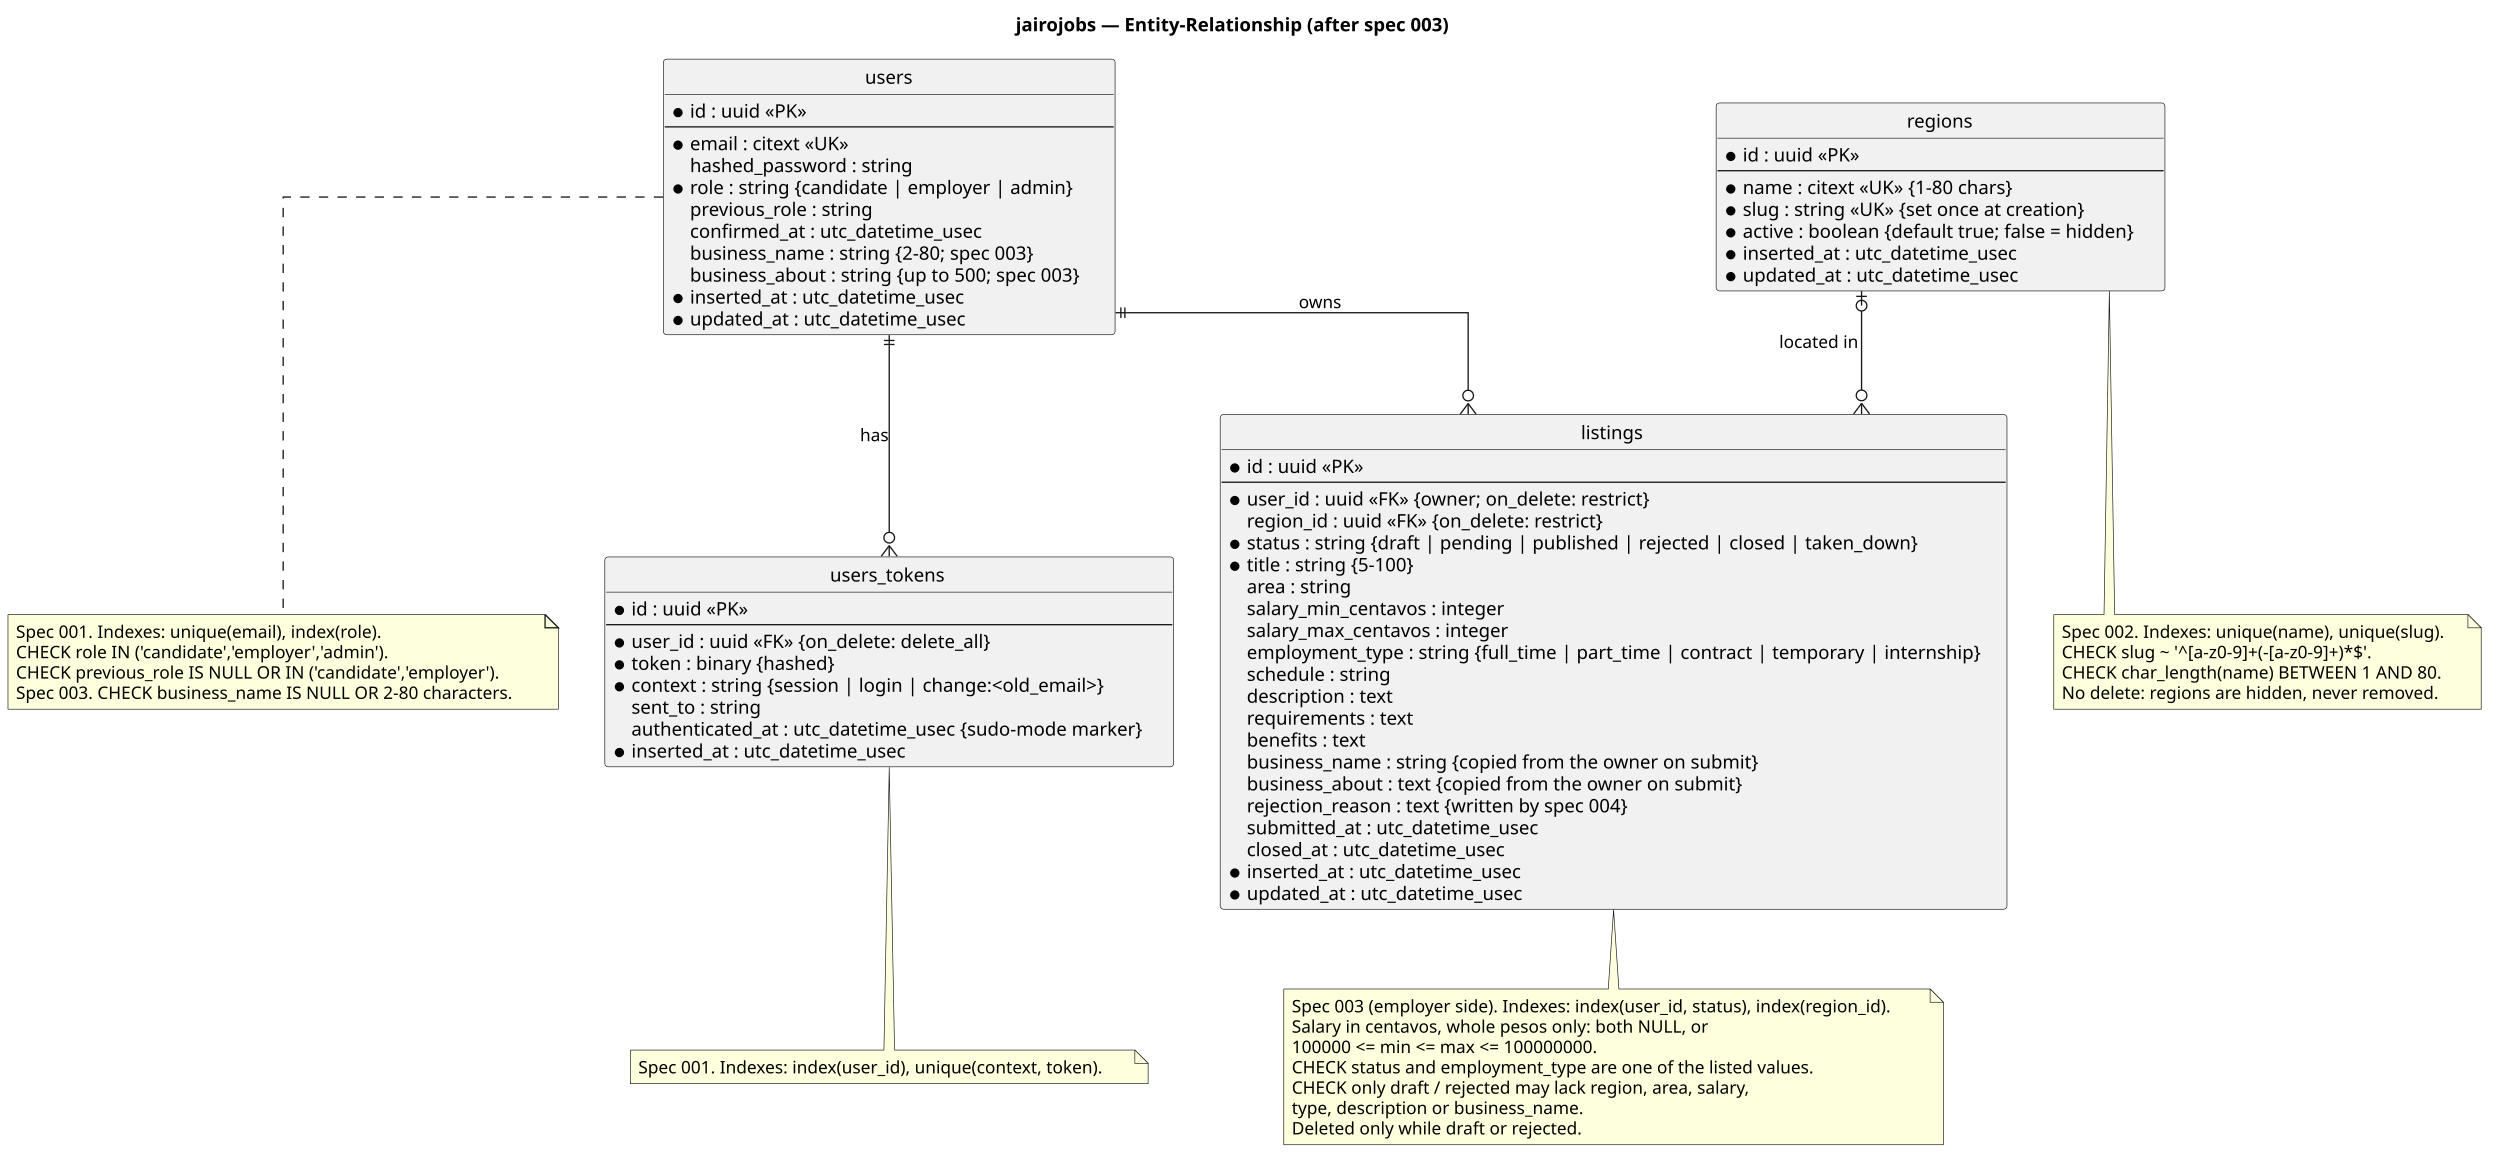
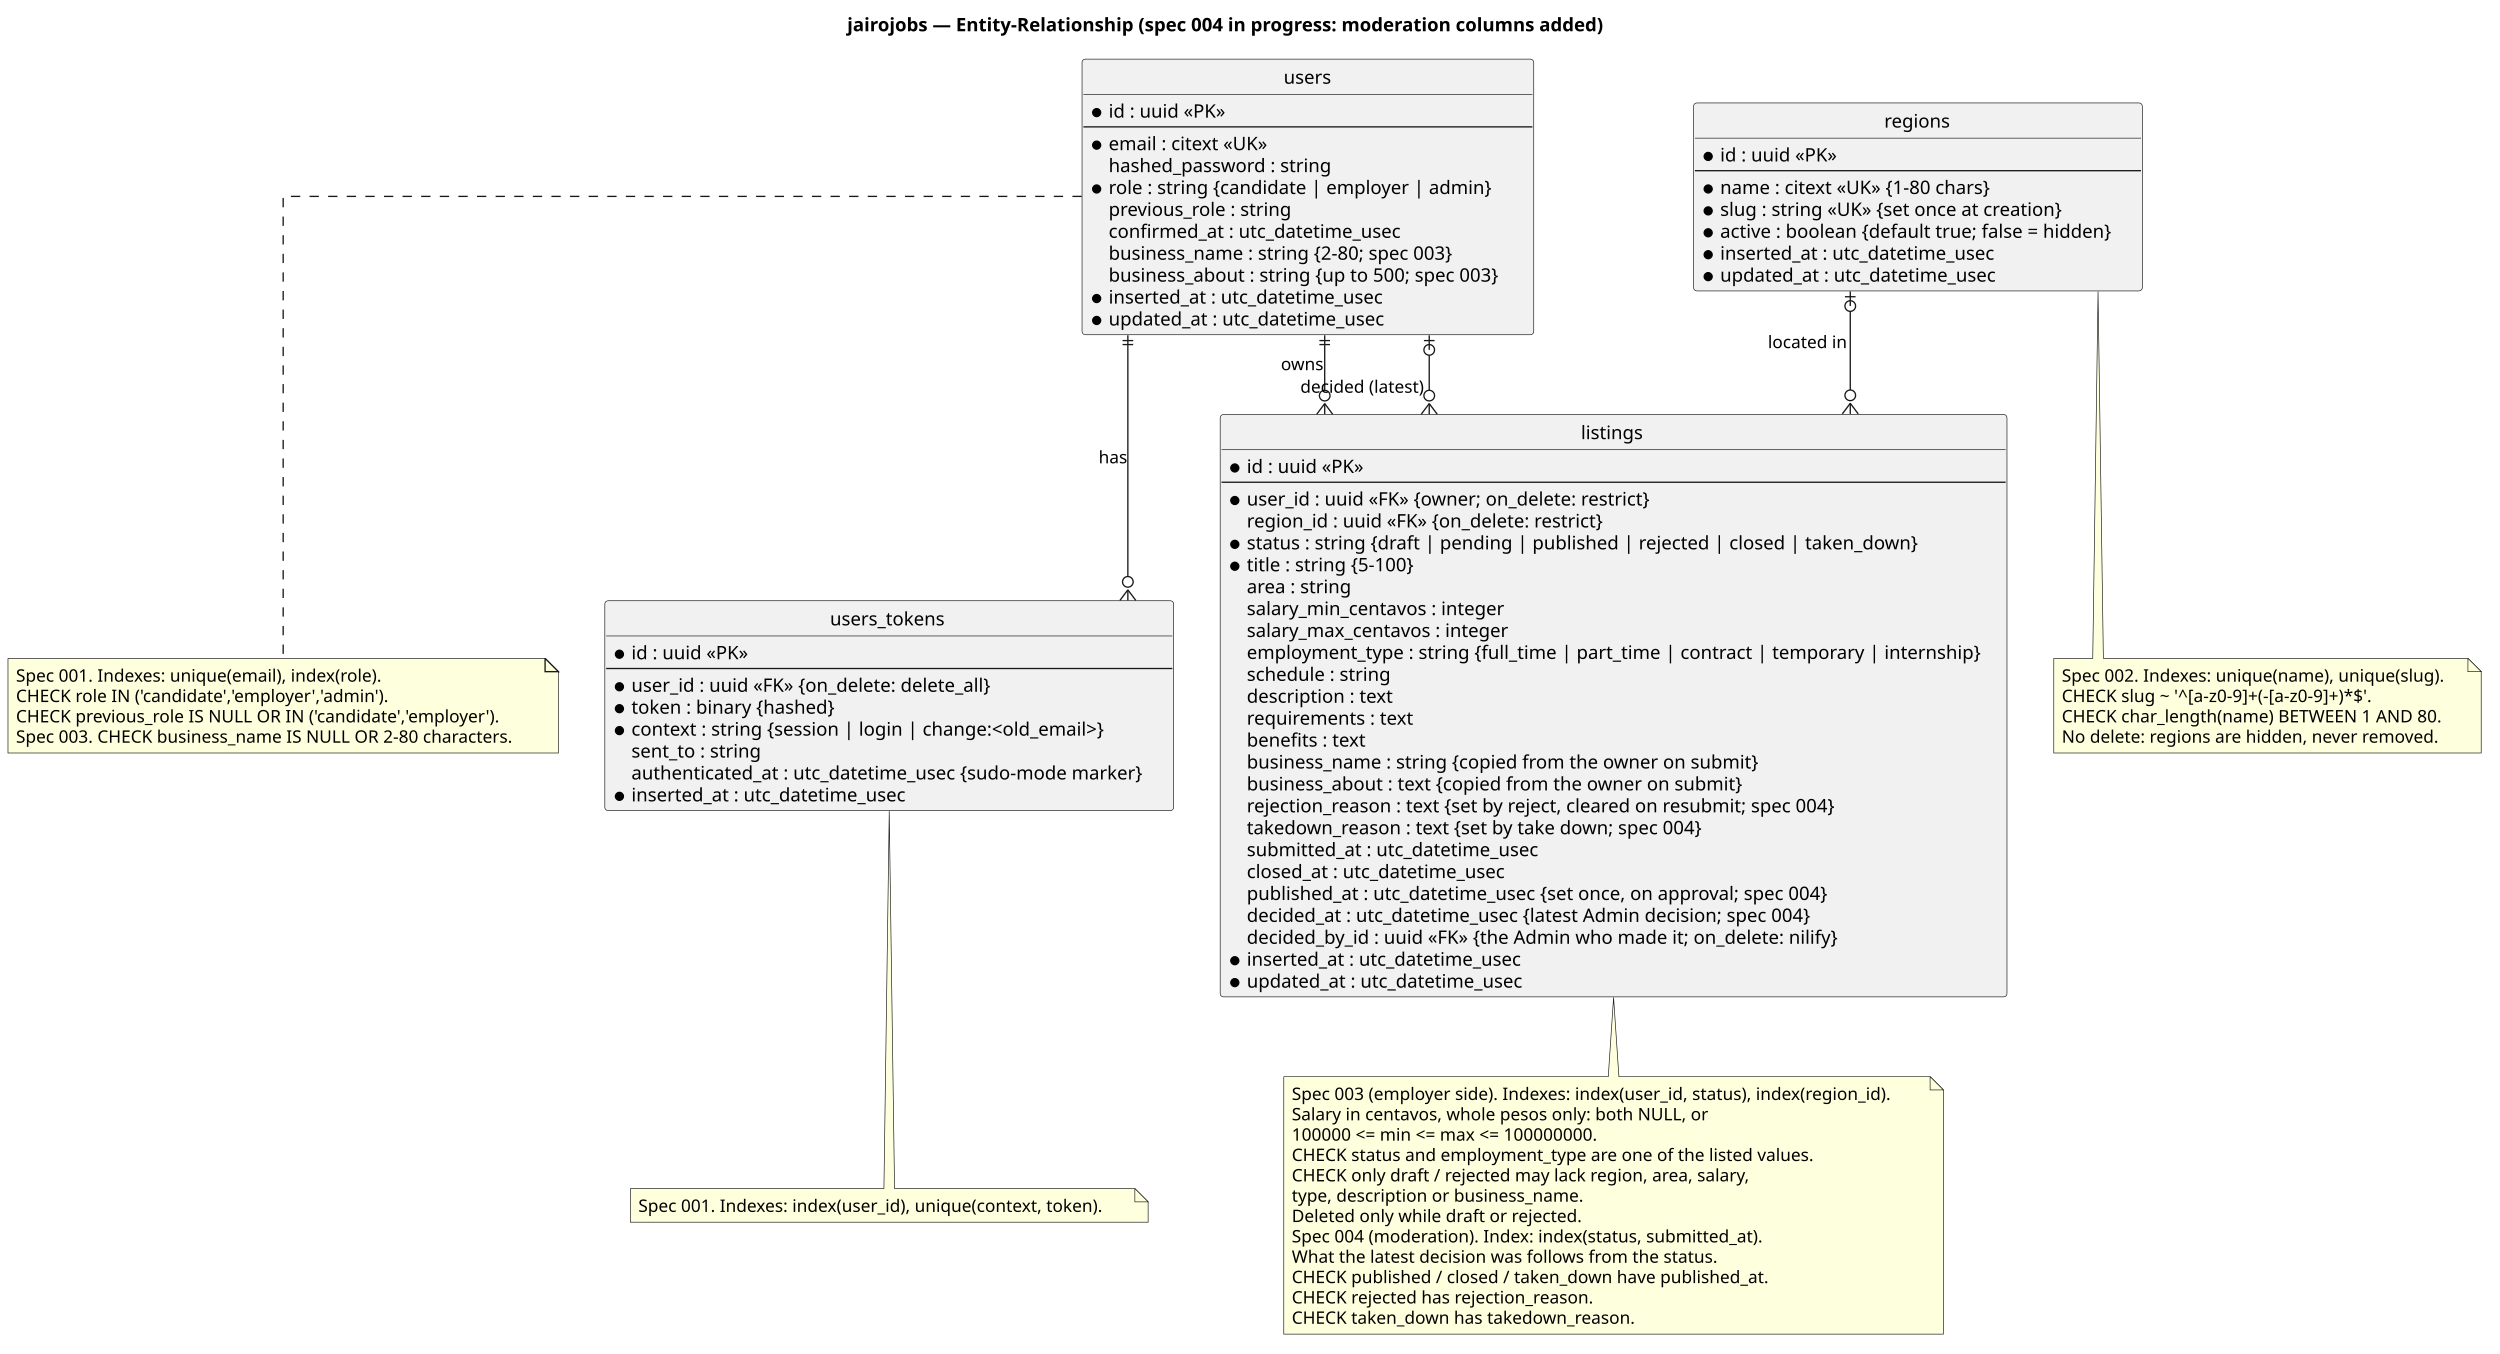
- <svg xmlns="http://www.w3.org/2000/svg" version="1.1" data-diagram-type="CLASS" style="width:1881px;height:876px;background:#FFFFFF;" width="1881px" height="876px" viewBox="0 0 1881 876" zoomAndPan="magnify" preserveAspectRatio="none" contentStyleType="text/css">
+ <svg xmlns="http://www.w3.org/2000/svg" version="1.1" data-diagram-type="CLASS" style="width:1881px;height:1018px;background:#FFFFFF;" width="1881px" height="1018px" viewBox="0 0 1881 1018" zoomAndPan="magnify" preserveAspectRatio="none" contentStyleType="text/css">
  <defs />
  <g font-family="sans-serif" lengthAdjust="spacing">
    <g class="title" data-source-line="8">
-       <text x="764.241" y="23.535" fill="#000" font-size="14" textLength="346.377" font-weight="700">jairojobs — Entity-Relationship (after spec 003)</text>
+       <text x="637.418" y="23.535" fill="#000" font-size="14" textLength="600.024" font-weight="700">jairojobs — Entity-Relationship (spec 004 in progress: moderation columns added)</text>
    </g>
    <g class="entity" data-qualified-name="users" id="ent0001" data-source-line="13">
-       <rect x="499.13" y="44.488" width="339.852" height="207.371" fill="#F1F1F1" style="stroke:#181818;stroke-width:0.5;" rx="2.5" ry="2.5" />
-       <text x="650.811" y="63.023" fill="#000" font-size="14" textLength="36.49">users</text>
-       <line x1="500.13" y1="70.977" x2="837.982" y2="70.977" style="stroke:#181818;stroke-width:0.5;" />
-       <g data-visibility-modifier="IE_MANDATORY">
-         <ellipse cx="510.13" cy="84.721" rx="3" ry="3" fill="#000" style="stroke:#000;stroke-width:1;" />
-       </g>
-       <text x="519.13" y="88.512" fill="#000" font-size="14" textLength="92.36">id : uuid «PK»</text>
-       <line x1="500.13" y1="95.465" x2="837.982" y2="95.465" style="stroke:#181818;stroke-width:1;" />
-       <g data-visibility-modifier="IE_MANDATORY">
-         <ellipse cx="510.13" cy="109.209" rx="3" ry="3" fill="#000" style="stroke:#000;stroke-width:1;" />
-       </g>
-       <text x="519.13" y="113" fill="#000" font-size="14" textLength="126">email : citext «UK»</text>
-       <text x="519.13" y="129.488" fill="#000" font-size="14" textLength="173.455">hashed_password : string</text>
-       <g data-visibility-modifier="IE_MANDATORY">
-         <ellipse cx="510.13" cy="142.186" rx="3" ry="3" fill="#000" style="stroke:#000;stroke-width:1;" />
-       </g>
-       <text x="519.13" y="145.977" fill="#000" font-size="14" textLength="296.721">role : string  {candidate | employer | admin}</text>
-       <text x="519.13" y="162.465" fill="#000" font-size="14" textLength="144.088">previous_role : string</text>
-       <text x="519.13" y="178.953" fill="#000" font-size="14" textLength="227.944">confirmed_at : utc_datetime_usec</text>
-       <text x="519.13" y="195.441" fill="#000" font-size="14" textLength="279.979">business_name : string  {2-80; spec 003}</text>
-       <text x="519.13" y="211.93" fill="#000" font-size="14" textLength="313.852">business_about : string  {up to 500; spec 003}</text>
-       <g data-visibility-modifier="IE_MANDATORY">
-         <ellipse cx="510.13" cy="224.627" rx="3" ry="3" fill="#000" style="stroke:#000;stroke-width:1;" />
-       </g>
-       <text x="519.13" y="228.418" fill="#000" font-size="14" textLength="214.129">inserted_at : utc_datetime_usec</text>
-       <g data-visibility-modifier="IE_MANDATORY">
-         <ellipse cx="510.13" cy="241.115" rx="3" ry="3" fill="#000" style="stroke:#000;stroke-width:1;" />
-       </g>
-       <text x="519.13" y="244.906" fill="#000" font-size="14" textLength="214.771">updated_at : utc_datetime_usec</text>
+       <rect x="814.13" y="44.488" width="339.852" height="207.371" fill="#F1F1F1" style="stroke:#181818;stroke-width:0.5;" rx="2.5" ry="2.5" />
+       <text x="965.811" y="63.023" fill="#000" font-size="14" textLength="36.49">users</text>
+       <line x1="815.13" y1="70.977" x2="1152.982" y2="70.977" style="stroke:#181818;stroke-width:0.5;" />
+       <g data-visibility-modifier="IE_MANDATORY">
+         <ellipse cx="825.13" cy="84.721" rx="3" ry="3" fill="#000" style="stroke:#000;stroke-width:1;" />
+       </g>
+       <text x="834.13" y="88.512" fill="#000" font-size="14" textLength="92.36">id : uuid «PK»</text>
+       <line x1="815.13" y1="95.465" x2="1152.982" y2="95.465" style="stroke:#181818;stroke-width:1;" />
+       <g data-visibility-modifier="IE_MANDATORY">
+         <ellipse cx="825.13" cy="109.209" rx="3" ry="3" fill="#000" style="stroke:#000;stroke-width:1;" />
+       </g>
+       <text x="834.13" y="113" fill="#000" font-size="14" textLength="126">email : citext «UK»</text>
+       <text x="834.13" y="129.488" fill="#000" font-size="14" textLength="173.455">hashed_password : string</text>
+       <g data-visibility-modifier="IE_MANDATORY">
+         <ellipse cx="825.13" cy="142.186" rx="3" ry="3" fill="#000" style="stroke:#000;stroke-width:1;" />
+       </g>
+       <text x="834.13" y="145.977" fill="#000" font-size="14" textLength="296.721">role : string  {candidate | employer | admin}</text>
+       <text x="834.13" y="162.465" fill="#000" font-size="14" textLength="144.088">previous_role : string</text>
+       <text x="834.13" y="178.953" fill="#000" font-size="14" textLength="227.944">confirmed_at : utc_datetime_usec</text>
+       <text x="834.13" y="195.441" fill="#000" font-size="14" textLength="279.979">business_name : string  {2-80; spec 003}</text>
+       <text x="834.13" y="211.93" fill="#000" font-size="14" textLength="313.852">business_about : string  {up to 500; spec 003}</text>
+       <g data-visibility-modifier="IE_MANDATORY">
+         <ellipse cx="825.13" cy="224.627" rx="3" ry="3" fill="#000" style="stroke:#000;stroke-width:1;" />
+       </g>
+       <text x="834.13" y="228.418" fill="#000" font-size="14" textLength="214.129">inserted_at : utc_datetime_usec</text>
+       <g data-visibility-modifier="IE_MANDATORY">
+         <ellipse cx="825.13" cy="241.115" rx="3" ry="3" fill="#000" style="stroke:#000;stroke-width:1;" />
+       </g>
+       <text x="834.13" y="244.906" fill="#000" font-size="14" textLength="214.771">updated_at : utc_datetime_usec</text>
    </g>
    <g class="entity" data-qualified-name="listings" id="ent0002" data-source-line="27">
-       <rect x="918.07" y="311.858" width="591.975" height="372.254" fill="#F1F1F1" style="stroke:#181818;stroke-width:0.5;" rx="2.5" ry="2.5" />
+       <rect x="918.07" y="311.858" width="591.975" height="438.207" fill="#F1F1F1" style="stroke:#181818;stroke-width:0.5;" rx="2.5" ry="2.5" />
      <text x="1189.523" y="330.393" fill="#000" font-size="14" textLength="49.068">listings</text>
      <line x1="919.07" y1="338.347" x2="1509.045" y2="338.347" style="stroke:#181818;stroke-width:0.5;" />
      <g data-visibility-modifier="IE_MANDATORY">
        <ellipse cx="929.07" cy="352.091" rx="3" ry="3" fill="#000" style="stroke:#000;stroke-width:1;" />
      </g>
      <text x="938.07" y="355.882" fill="#000" font-size="14" textLength="92.36">id : uuid «PK»</text>
      <line x1="919.07" y1="362.835" x2="1509.045" y2="362.835" style="stroke:#181818;stroke-width:1;" />
      <g data-visibility-modifier="IE_MANDATORY">
        <ellipse cx="929.07" cy="376.579" rx="3" ry="3" fill="#000" style="stroke:#000;stroke-width:1;" />
      </g>
      <text x="938.07" y="380.37" fill="#000" font-size="14" textLength="319.635">user_id : uuid «FK»  {owner; on_delete: restrict}</text>
      <text x="938.07" y="396.858" fill="#000" font-size="14" textLength="283.411">region_id : uuid «FK»  {on_delete: restrict}</text>
      <g data-visibility-modifier="IE_MANDATORY">
        <ellipse cx="929.07" cy="409.556" rx="3" ry="3" fill="#000" style="stroke:#000;stroke-width:1;" />
      </g>
      <text x="938.07" y="413.347" fill="#000" font-size="14" textLength="517.2">status : string  {draft | pending | published | rejected | closed | taken_down}</text>
      <g data-visibility-modifier="IE_MANDATORY">
        <ellipse cx="929.07" cy="426.044" rx="3" ry="3" fill="#000" style="stroke:#000;stroke-width:1;" />
      </g>
      <text x="938.07" y="429.835" fill="#000" font-size="14" textLength="140.697">title : string  {5-100}</text>
      <text x="938.07" y="446.323" fill="#000" font-size="14" textLength="81.847">area : string</text>
      <text x="938.07" y="462.811" fill="#000" font-size="14" textLength="200.423">salary_min_centavos : integer</text>
      <text x="938.07" y="479.3" fill="#000" font-size="14" textLength="204.005">salary_max_centavos : integer</text>
      <text x="938.07" y="495.788" fill="#000" font-size="14" textLength="565.975">employment_type : string  {full_time | part_time | contract | temporary | internship}</text>
      <text x="938.07" y="512.276" fill="#000" font-size="14" textLength="112.998">schedule : string</text>
      <text x="938.07" y="528.765" fill="#000" font-size="14" textLength="116.225">description : text</text>
      <text x="938.07" y="545.253" fill="#000" font-size="14" textLength="130.683">requirements : text</text>
      <text x="938.07" y="561.741" fill="#000" font-size="14" textLength="94.814">benefits : text</text>
      <text x="938.07" y="578.229" fill="#000" font-size="14" textLength="402.097">business_name : string  {copied from the owner on submit}</text>
      <text x="938.07" y="594.718" fill="#000" font-size="14" textLength="391.166">business_about : text  {copied from the owner on submit}</text>
-       <text x="938.07" y="611.206" fill="#000" font-size="14" textLength="304.541">rejection_reason : text  {written by spec 004}</text>
-       <text x="938.07" y="627.694" fill="#000" font-size="14" textLength="227.719">submitted_at : utc_datetime_usec</text>
-       <text x="938.07" y="644.183" fill="#000" font-size="14" textLength="202.446">closed_at : utc_datetime_usec</text>
-       <g data-visibility-modifier="IE_MANDATORY">
-         <ellipse cx="929.07" cy="656.88" rx="3" ry="3" fill="#000" style="stroke:#000;stroke-width:1;" />
-       </g>
-       <text x="938.07" y="660.671" fill="#000" font-size="14" textLength="214.129">inserted_at : utc_datetime_usec</text>
-       <g data-visibility-modifier="IE_MANDATORY">
-         <ellipse cx="929.07" cy="673.368" rx="3" ry="3" fill="#000" style="stroke:#000;stroke-width:1;" />
-       </g>
-       <text x="938.07" y="677.159" fill="#000" font-size="14" textLength="214.771">updated_at : utc_datetime_usec</text>
-     </g>
-     <g class="entity" data-qualified-name="users_tokens" id="ent0003" data-source-line="51">
-       <rect x="455.06" y="419.038" width="428.001" height="157.906" fill="#F1F1F1" style="stroke:#181818;stroke-width:0.5;" rx="2.5" ry="2.5" />
-       <text x="624.494" y="437.573" fill="#000" font-size="14" textLength="89.134">users_tokens</text>
-       <line x1="456.06" y1="445.527" x2="882.061" y2="445.527" style="stroke:#181818;stroke-width:0.5;" />
-       <g data-visibility-modifier="IE_MANDATORY">
-         <ellipse cx="466.06" cy="459.271" rx="3" ry="3" fill="#000" style="stroke:#000;stroke-width:1;" />
-       </g>
-       <text x="475.06" y="463.062" fill="#000" font-size="14" textLength="92.36">id : uuid «PK»</text>
-       <line x1="456.06" y1="470.015" x2="882.061" y2="470.015" style="stroke:#181818;stroke-width:1;" />
-       <g data-visibility-modifier="IE_MANDATORY">
-         <ellipse cx="466.06" cy="483.759" rx="3" ry="3" fill="#000" style="stroke:#000;stroke-width:1;" />
-       </g>
-       <text x="475.06" y="487.55" fill="#000" font-size="14" textLength="280.978">user_id : uuid «FK» {on_delete: delete_all}</text>
-       <g data-visibility-modifier="IE_MANDATORY">
-         <ellipse cx="466.06" cy="500.247" rx="3" ry="3" fill="#000" style="stroke:#000;stroke-width:1;" />
-       </g>
-       <text x="475.06" y="504.038" fill="#000" font-size="14" textLength="160.938">token : binary  {hashed}</text>
-       <g data-visibility-modifier="IE_MANDATORY">
-         <ellipse cx="466.06" cy="516.736" rx="3" ry="3" fill="#000" style="stroke:#000;stroke-width:1;" />
-       </g>
-       <text x="475.06" y="520.527" fill="#000" font-size="14" textLength="375.621">context : string  {session | login | change:&lt;old_email&gt;}</text>
-       <text x="475.06" y="537.015" fill="#000" font-size="14" textLength="102.553">sent_to : string</text>
-       <text x="475.06" y="553.503" fill="#000" font-size="14" textLength="402.001">authenticated_at : utc_datetime_usec  {sudo-mode marker}</text>
-       <g data-visibility-modifier="IE_MANDATORY">
-         <ellipse cx="466.06" cy="566.2" rx="3" ry="3" fill="#000" style="stroke:#000;stroke-width:1;" />
-       </g>
-       <text x="475.06" y="569.991" fill="#000" font-size="14" textLength="214.129">inserted_at : utc_datetime_usec</text>
-     </g>
-     <g class="entity" data-qualified-name="regions" id="ent0004" data-source-line="62">
-       <rect x="1291.23" y="77.468" width="337.664" height="141.418" fill="#F1F1F1" style="stroke:#181818;stroke-width:0.5;" rx="2.5" ry="2.5" />
-       <text x="1434.697" y="96.003" fill="#000" font-size="14" textLength="50.729">regions</text>
-       <line x1="1292.23" y1="103.957" x2="1627.894" y2="103.957" style="stroke:#181818;stroke-width:0.5;" />
-       <g data-visibility-modifier="IE_MANDATORY">
-         <ellipse cx="1302.23" cy="117.701" rx="3" ry="3" fill="#000" style="stroke:#000;stroke-width:1;" />
-       </g>
-       <text x="1311.23" y="121.492" fill="#000" font-size="14" textLength="92.36">id : uuid «PK»</text>
-       <line x1="1292.23" y1="128.445" x2="1627.894" y2="128.445" style="stroke:#181818;stroke-width:1;" />
-       <g data-visibility-modifier="IE_MANDATORY">
-         <ellipse cx="1302.23" cy="142.189" rx="3" ry="3" fill="#000" style="stroke:#000;stroke-width:1;" />
-       </g>
-       <text x="1311.23" y="145.98" fill="#000" font-size="14" textLength="220.104">name : citext «UK»  {1-80 chars}</text>
-       <g data-visibility-modifier="IE_MANDATORY">
-         <ellipse cx="1302.23" cy="158.677" rx="3" ry="3" fill="#000" style="stroke:#000;stroke-width:1;" />
-       </g>
-       <text x="1311.23" y="162.468" fill="#000" font-size="14" textLength="271.052">slug : string «UK»  {set once at creation}</text>
-       <g data-visibility-modifier="IE_MANDATORY">
-         <ellipse cx="1302.23" cy="175.166" rx="3" ry="3" fill="#000" style="stroke:#000;stroke-width:1;" />
-       </g>
-       <text x="1311.23" y="178.957" fill="#000" font-size="14" textLength="311.664">active : boolean  {default true; false = hidden}</text>
-       <g data-visibility-modifier="IE_MANDATORY">
-         <ellipse cx="1302.23" cy="191.654" rx="3" ry="3" fill="#000" style="stroke:#000;stroke-width:1;" />
-       </g>
-       <text x="1311.23" y="195.445" fill="#000" font-size="14" textLength="214.129">inserted_at : utc_datetime_usec</text>
-       <g data-visibility-modifier="IE_MANDATORY">
-         <ellipse cx="1302.23" cy="208.142" rx="3" ry="3" fill="#000" style="stroke:#000;stroke-width:1;" />
-       </g>
-       <text x="1311.23" y="211.933" fill="#000" font-size="14" textLength="214.771">updated_at : utc_datetime_usec</text>
-     </g>
-     <g class="entity" data-qualified-name="GMN8" id="ent0009" data-source-line="77">
-       <path d="M6,462.368 L6,533.61 L420.117,533.61 L420.117,472.368 L410.117,462.368 L6,462.368" style="stroke:#181818;stroke-width:0.5;" fill="#FEFFDD" />
-       <path d="M410.117,462.368 L410.117,472.368 L420.117,472.368 L410.117,462.368" style="stroke:#181818;stroke-width:1;" fill="#FEFFDD" />
-       <text x="12" y="479.937" fill="#000" font-size="13" textLength="289.631">Spec 001. Indexes: unique(email), index(role).</text>
-       <text x="12" y="495.247" fill="#000" font-size="13" textLength="291.021">CHECK role IN ('candidate','employer','admin').</text>
-       <text x="12" y="510.558" fill="#000" font-size="13" textLength="375.921">CHECK previous_role IS NULL OR IN ('candidate','employer').</text>
-       <text x="12" y="525.868" fill="#000" font-size="13" textLength="393.117">Spec 003. CHECK business_name IS NULL OR 2-80 characters.</text>
-     </g>
-     <g class="entity" data-qualified-name="GMN11" id="ent0012" data-source-line="84">
-       <path d="M474.27,790.048 L474.27,815.359 A0,0 0 0 0 474.27,815.359 L863.853,815.359 A0,0 0 0 0 863.853,815.359 L863.853,800.048 L853.853,790.048 L673.06,790.048 L669.06,577.248 L665.06,790.048 L474.27,790.048 A0,0 0 0 0 474.27,790.048" style="stroke:#181818;stroke-width:0.5;" fill="#FEFFDD" />
-       <path d="M853.853,790.048 L853.853,800.048 L863.853,800.048 L853.853,790.048" style="stroke:#181818;stroke-width:0.5;" fill="#FEFFDD" />
-       <text x="480.27" y="807.617" fill="#000" font-size="13" textLength="368.583">Spec 001. Indexes: index(user_id), unique(context, token).</text>
-     </g>
-     <g class="entity" data-qualified-name="GMN14" id="ent0015" data-source-line="88">
-       <path d="M1545.26,462.368 L1545.26,533.61 A0,0 0 0 0 1545.26,533.61 L1866.86,533.61 A0,0 0 0 0 1866.86,533.61 L1866.86,472.368 L1856.86,462.368 L1591.07,462.368 L1587.07,218.968 L1583.07,462.368 L1545.26,462.368 A0,0 0 0 0 1545.26,462.368" style="stroke:#181818;stroke-width:0.5;" fill="#FEFFDD" />
-       <path d="M1856.86,462.368 L1856.86,472.368 L1866.86,472.368 L1856.86,462.368" style="stroke:#181818;stroke-width:0.5;" fill="#FEFFDD" />
-       <text x="1551.26" y="479.937" fill="#000" font-size="13" textLength="300.6">Spec 002. Indexes: unique(name), unique(slug).</text>
-       <text x="1551.26" y="495.247" fill="#000" font-size="13" textLength="268.753">CHECK slug ~ '^[a-z0-9]+(-[a-z0-9]+)*$'.</text>
-       <text x="1551.26" y="510.558" fill="#000" font-size="13" textLength="295.198">CHECK char_length(name) BETWEEN 1 AND 80.</text>
-       <text x="1551.26" y="525.868" fill="#000" font-size="13" textLength="292.925">No delete: regions are hidden, never removed.</text>
-     </g>
-     <g class="entity" data-qualified-name="GMN17" id="ent0018" data-source-line="95">
-       <path d="M965.91,744.118 L965.91,861.292 A0,0 0 0 0 965.91,861.292 L1462.216,861.292 A0,0 0 0 0 1462.216,861.292 L1462.216,754.118 L1452.216,744.118 L1218.06,744.118 L1214.06,684.458 L1210.06,744.118 L965.91,744.118 A0,0 0 0 0 965.91,744.118" style="stroke:#181818;stroke-width:0.5;" fill="#FEFFDD" />
-       <path d="M1452.216,744.118 L1452.216,754.118 L1462.216,754.118 L1452.216,744.118" style="stroke:#181818;stroke-width:0.5;" fill="#FEFFDD" />
-       <text x="971.91" y="761.687" fill="#000" font-size="13" textLength="475.306">Spec 003 (employer side). Indexes: index(user_id, status), index(region_id).</text>
-       <text x="971.91" y="776.997" fill="#000" font-size="13" textLength="324.867">Salary in centavos, whole pesos only: both NULL, or</text>
-       <text x="971.91" y="792.308" fill="#000" font-size="13" textLength="265.351">100000 &lt;= min &lt;= max &lt;= 100000000.</text>
-       <text x="971.91" y="807.618" fill="#000" font-size="13" textLength="407.856">CHECK status and employment_type are one of the listed values.</text>
-       <text x="971.91" y="822.929" fill="#000" font-size="13" textLength="362.438">CHECK only draft / rejected may lack region, area, salary,</text>
-       <text x="971.91" y="838.239" fill="#000" font-size="13" textLength="227.919">type, description or business_name.</text>
-       <text x="971.91" y="853.55" fill="#000" font-size="13" textLength="226.726">Deleted only while draft or rejected.</text>
-     </g>
-     <g class="link" data-entity-1="ent0001" data-entity-2="ent0003" id="lnk5" data-source-line="72" data-link-type="crowfoot">
-       <path d="M669.06,260.178 C669.06,313.448 669.06,351.288 669.06,400.548" style="stroke:#181818;stroke-width:1;" fill="none" id="users-users_tokens" codeLine="72" />
-       <line x1="665.06" y1="256.178" x2="673.06" y2="256.178" style="stroke:#181818;stroke-width:1;" />
-       <line x1="665.06" y1="259.178" x2="673.06" y2="259.178" style="stroke:#181818;stroke-width:1;" />
-       <line x1="669.06" y1="260.178" x2="669.06" y2="252.178" style="stroke:#181818;stroke-width:1;" />
-       <line x1="669.06" y1="410.548" x2="675.06" y2="418.548" style="stroke:#181818;stroke-width:1;" />
-       <line x1="669.06" y1="410.548" x2="663.06" y2="418.548" style="stroke:#181818;stroke-width:1;" />
-       <line x1="669.06" y1="410.548" x2="669.06" y2="418.548" style="stroke:#181818;stroke-width:1;" />
-       <ellipse cx="669.06" cy="404.548" rx="4" ry="4" fill="none" style="stroke:#181818;stroke-width:1;" />
-       <text x="647.06" y="331.937" fill="#000" font-size="13" textLength="21.874">has</text>
-     </g>
-     <g class="link" data-entity-1="ent0001" data-entity-2="ent0002" id="lnk6" data-source-line="73" data-link-type="crowfoot">
-       <path d="M847.34,235.288 C969.51,235.288 1104.65,235.288 1104.65,235.288 C1104.65,235.288 1104.65,250.668 1104.65,293.628" style="stroke:#181818;stroke-width:1;" fill="none" id="users-listings" codeLine="73" />
-       <line x1="843.34" y1="239.288" x2="843.34" y2="231.288" style="stroke:#181818;stroke-width:1;" />
-       <line x1="846.34" y1="239.288" x2="846.34" y2="231.288" style="stroke:#181818;stroke-width:1;" />
-       <line x1="847.34" y1="235.288" x2="839.34" y2="235.288" style="stroke:#181818;stroke-width:1;" />
-       <line x1="1104.65" y1="303.628" x2="1110.65" y2="311.628" style="stroke:#181818;stroke-width:1;" />
-       <line x1="1104.65" y1="303.628" x2="1098.65" y2="311.628" style="stroke:#181818;stroke-width:1;" />
-       <line x1="1104.65" y1="303.628" x2="1104.65" y2="311.628" style="stroke:#181818;stroke-width:1;" />
-       <ellipse cx="1104.65" cy="297.628" rx="4" ry="4" fill="none" style="stroke:#181818;stroke-width:1;" />
-       <text x="977.16" y="231.857" fill="#000" font-size="13" textLength="32.697">owns</text>
-     </g>
-     <g class="link" data-entity-1="ent0004" data-entity-2="ent0002" id="lnk7" data-source-line="74" data-link-type="crowfoot">
-       <path d="M1400.64,233.968 C1400.64,261.118 1400.64,260.528 1400.64,293.498" style="stroke:#181818;stroke-width:1;" fill="none" id="regions-listings" codeLine="74" />
-       <line x1="1400.64" y1="229.968" x2="1400.64" y2="218.968" style="stroke:#181818;stroke-width:1;" />
-       <ellipse cx="1400.64" cy="229.968" rx="4" ry="4" fill="none" style="stroke:#181818;stroke-width:1;" />
-       <line x1="1396.64" y1="222.968" x2="1404.64" y2="222.968" style="stroke:#181818;stroke-width:1;" />
-       <line x1="1400.64" y1="303.498" x2="1406.64" y2="311.498" style="stroke:#181818;stroke-width:1;" />
-       <line x1="1400.64" y1="303.498" x2="1394.64" y2="311.498" style="stroke:#181818;stroke-width:1;" />
-       <line x1="1400.64" y1="303.498" x2="1400.64" y2="311.498" style="stroke:#181818;stroke-width:1;" />
-       <ellipse cx="1400.64" cy="297.498" rx="4" ry="4" fill="none" style="stroke:#181818;stroke-width:1;" />
-       <text x="1338.64" y="261.797" fill="#000" font-size="13" textLength="61.807">located in</text>
-     </g>
-     <g class="link" data-entity-1="ent0001" data-entity-2="ent0009" id="lnk10" data-source-line="77" data-link-type="association">
-       <path d="M498.94,148.288 C369.35,148.288 213.06,148.288 213.06,148.288 C213.06,148.288 213.06,372.528 213.06,461.878" style="stroke:#181818;stroke-width:1;stroke-dasharray:7,7;" fill="none" id="users-GMN8" />
+       <text x="938.07" y="611.206" fill="#000" font-size="14" textLength="468.658">rejection_reason : text  {set by reject, cleared on resubmit; spec 004}</text>
+       <text x="938.07" y="627.694" fill="#000" font-size="14" textLength="362.824">takedown_reason : text  {set by take down; spec 004}</text>
+       <text x="938.07" y="644.183" fill="#000" font-size="14" textLength="227.719">submitted_at : utc_datetime_usec</text>
+       <text x="938.07" y="660.671" fill="#000" font-size="14" textLength="202.446">closed_at : utc_datetime_usec</text>
+       <text x="938.07" y="677.159" fill="#000" font-size="14" textLength="460.599">published_at : utc_datetime_usec  {set once, on approval; spec 004}</text>
+       <text x="938.07" y="693.647" fill="#000" font-size="14" textLength="447.487">decided_at : utc_datetime_usec  {latest Admin decision; spec 004}</text>
+       <text x="938.07" y="710.136" fill="#000" font-size="14" textLength="468.754">decided_by_id : uuid «FK»  {the Admin who made it; on_delete: nilify}</text>
+       <g data-visibility-modifier="IE_MANDATORY">
+         <ellipse cx="929.07" cy="722.833" rx="3" ry="3" fill="#000" style="stroke:#000;stroke-width:1;" />
+       </g>
+       <text x="938.07" y="726.624" fill="#000" font-size="14" textLength="214.129">inserted_at : utc_datetime_usec</text>
+       <g data-visibility-modifier="IE_MANDATORY">
+         <ellipse cx="929.07" cy="739.321" rx="3" ry="3" fill="#000" style="stroke:#000;stroke-width:1;" />
+       </g>
+       <text x="938.07" y="743.112" fill="#000" font-size="14" textLength="214.771">updated_at : utc_datetime_usec</text>
+     </g>
+     <g class="entity" data-qualified-name="users_tokens" id="ent0003" data-source-line="55">
+       <rect x="455.06" y="452.008" width="428.001" height="157.906" fill="#F1F1F1" style="stroke:#181818;stroke-width:0.5;" rx="2.5" ry="2.5" />
+       <text x="624.494" y="470.543" fill="#000" font-size="14" textLength="89.134">users_tokens</text>
+       <line x1="456.06" y1="478.497" x2="882.061" y2="478.497" style="stroke:#181818;stroke-width:0.5;" />
+       <g data-visibility-modifier="IE_MANDATORY">
+         <ellipse cx="466.06" cy="492.241" rx="3" ry="3" fill="#000" style="stroke:#000;stroke-width:1;" />
+       </g>
+       <text x="475.06" y="496.032" fill="#000" font-size="14" textLength="92.36">id : uuid «PK»</text>
+       <line x1="456.06" y1="502.985" x2="882.061" y2="502.985" style="stroke:#181818;stroke-width:1;" />
+       <g data-visibility-modifier="IE_MANDATORY">
+         <ellipse cx="466.06" cy="516.729" rx="3" ry="3" fill="#000" style="stroke:#000;stroke-width:1;" />
+       </g>
+       <text x="475.06" y="520.52" fill="#000" font-size="14" textLength="280.978">user_id : uuid «FK» {on_delete: delete_all}</text>
+       <g data-visibility-modifier="IE_MANDATORY">
+         <ellipse cx="466.06" cy="533.217" rx="3" ry="3" fill="#000" style="stroke:#000;stroke-width:1;" />
+       </g>
+       <text x="475.06" y="537.008" fill="#000" font-size="14" textLength="160.938">token : binary  {hashed}</text>
+       <g data-visibility-modifier="IE_MANDATORY">
+         <ellipse cx="466.06" cy="549.706" rx="3" ry="3" fill="#000" style="stroke:#000;stroke-width:1;" />
+       </g>
+       <text x="475.06" y="553.497" fill="#000" font-size="14" textLength="375.621">context : string  {session | login | change:&lt;old_email&gt;}</text>
+       <text x="475.06" y="569.985" fill="#000" font-size="14" textLength="102.553">sent_to : string</text>
+       <text x="475.06" y="586.473" fill="#000" font-size="14" textLength="402.001">authenticated_at : utc_datetime_usec  {sudo-mode marker}</text>
+       <g data-visibility-modifier="IE_MANDATORY">
+         <ellipse cx="466.06" cy="599.17" rx="3" ry="3" fill="#000" style="stroke:#000;stroke-width:1;" />
+       </g>
+       <text x="475.06" y="602.961" fill="#000" font-size="14" textLength="214.129">inserted_at : utc_datetime_usec</text>
+     </g>
+     <g class="entity" data-qualified-name="regions" id="ent0004" data-source-line="66">
+       <rect x="1274.23" y="77.458" width="337.664" height="141.418" fill="#F1F1F1" style="stroke:#181818;stroke-width:0.5;" rx="2.5" ry="2.5" />
+       <text x="1417.697" y="95.993" fill="#000" font-size="14" textLength="50.729">regions</text>
+       <line x1="1275.23" y1="103.947" x2="1610.894" y2="103.947" style="stroke:#181818;stroke-width:0.5;" />
+       <g data-visibility-modifier="IE_MANDATORY">
+         <ellipse cx="1285.23" cy="117.691" rx="3" ry="3" fill="#000" style="stroke:#000;stroke-width:1;" />
+       </g>
+       <text x="1294.23" y="121.482" fill="#000" font-size="14" textLength="92.36">id : uuid «PK»</text>
+       <line x1="1275.23" y1="128.435" x2="1610.894" y2="128.435" style="stroke:#181818;stroke-width:1;" />
+       <g data-visibility-modifier="IE_MANDATORY">
+         <ellipse cx="1285.23" cy="142.179" rx="3" ry="3" fill="#000" style="stroke:#000;stroke-width:1;" />
+       </g>
+       <text x="1294.23" y="145.97" fill="#000" font-size="14" textLength="220.104">name : citext «UK»  {1-80 chars}</text>
+       <g data-visibility-modifier="IE_MANDATORY">
+         <ellipse cx="1285.23" cy="158.667" rx="3" ry="3" fill="#000" style="stroke:#000;stroke-width:1;" />
+       </g>
+       <text x="1294.23" y="162.458" fill="#000" font-size="14" textLength="271.052">slug : string «UK»  {set once at creation}</text>
+       <g data-visibility-modifier="IE_MANDATORY">
+         <ellipse cx="1285.23" cy="175.156" rx="3" ry="3" fill="#000" style="stroke:#000;stroke-width:1;" />
+       </g>
+       <text x="1294.23" y="178.947" fill="#000" font-size="14" textLength="311.664">active : boolean  {default true; false = hidden}</text>
+       <g data-visibility-modifier="IE_MANDATORY">
+         <ellipse cx="1285.23" cy="191.644" rx="3" ry="3" fill="#000" style="stroke:#000;stroke-width:1;" />
+       </g>
+       <text x="1294.23" y="195.435" fill="#000" font-size="14" textLength="214.129">inserted_at : utc_datetime_usec</text>
+       <g data-visibility-modifier="IE_MANDATORY">
+         <ellipse cx="1285.23" cy="208.132" rx="3" ry="3" fill="#000" style="stroke:#000;stroke-width:1;" />
+       </g>
+       <text x="1294.23" y="211.923" fill="#000" font-size="14" textLength="214.771">updated_at : utc_datetime_usec</text>
+     </g>
+     <g class="entity" data-qualified-name="GMN9" id="ent0010" data-source-line="82">
+       <path d="M6,495.338 L6,566.58 L420.117,566.58 L420.117,505.338 L410.117,495.338 L6,495.338" style="stroke:#181818;stroke-width:0.5;" fill="#FEFFDD" />
+       <path d="M410.117,495.338 L410.117,505.338 L420.117,505.338 L410.117,495.338" style="stroke:#181818;stroke-width:1;" fill="#FEFFDD" />
+       <text x="12" y="512.907" fill="#000" font-size="13" textLength="289.631">Spec 001. Indexes: unique(email), index(role).</text>
+       <text x="12" y="528.217" fill="#000" font-size="13" textLength="291.021">CHECK role IN ('candidate','employer','admin').</text>
+       <text x="12" y="543.528" fill="#000" font-size="13" textLength="375.921">CHECK previous_role IS NULL OR IN ('candidate','employer').</text>
+       <text x="12" y="558.838" fill="#000" font-size="13" textLength="393.117">Spec 003. CHECK business_name IS NULL OR 2-80 characters.</text>
+     </g>
+     <g class="entity" data-qualified-name="GMN12" id="ent0013" data-source-line="89">
+       <path d="M474.27,894.268 L474.27,919.579 A0,0 0 0 0 474.27,919.579 L863.853,919.579 A0,0 0 0 0 863.853,919.579 L863.853,904.268 L853.853,894.268 L673.06,894.268 L669.06,610.228 L665.06,894.268 L474.27,894.268 A0,0 0 0 0 474.27,894.268" style="stroke:#181818;stroke-width:0.5;" fill="#FEFFDD" />
+       <path d="M853.853,894.268 L853.853,904.268 L863.853,904.268 L853.853,894.268" style="stroke:#181818;stroke-width:0.5;" fill="#FEFFDD" />
+       <text x="480.27" y="911.837" fill="#000" font-size="13" textLength="368.583">Spec 001. Indexes: index(user_id), unique(context, token).</text>
+     </g>
+     <g class="entity" data-qualified-name="GMN15" id="ent0016" data-source-line="93">
+       <path d="M1545.26,495.338 L1545.26,566.58 A0,0 0 0 0 1545.26,566.58 L1866.86,566.58 A0,0 0 0 0 1866.86,566.58 L1866.86,505.338 L1856.86,495.338 L1582.57,495.338 L1578.57,219.268 L1574.57,495.338 L1545.26,495.338 A0,0 0 0 0 1545.26,495.338" style="stroke:#181818;stroke-width:0.5;" fill="#FEFFDD" />
+       <path d="M1856.86,495.338 L1856.86,505.338 L1866.86,505.338 L1856.86,495.338" style="stroke:#181818;stroke-width:0.5;" fill="#FEFFDD" />
+       <text x="1551.26" y="512.907" fill="#000" font-size="13" textLength="300.6">Spec 002. Indexes: unique(name), unique(slug).</text>
+       <text x="1551.26" y="528.217" fill="#000" font-size="13" textLength="268.753">CHECK slug ~ '^[a-z0-9]+(-[a-z0-9]+)*$'.</text>
+       <text x="1551.26" y="543.528" fill="#000" font-size="13" textLength="295.198">CHECK char_length(name) BETWEEN 1 AND 80.</text>
+       <text x="1551.26" y="558.838" fill="#000" font-size="13" textLength="292.925">No delete: regions are hidden, never removed.</text>
+     </g>
+     <g class="entity" data-qualified-name="GMN18" id="ent0019" data-source-line="100">
+       <path d="M965.91,810.058 L965.91,1003.785 A0,0 0 0 0 965.91,1003.785 L1462.216,1003.785 A0,0 0 0 0 1462.216,1003.785 L1462.216,820.058 L1452.216,810.058 L1218.06,810.058 L1214.06,750.478 L1210.06,810.058 L965.91,810.058 A0,0 0 0 0 965.91,810.058" style="stroke:#181818;stroke-width:0.5;" fill="#FEFFDD" />
+       <path d="M1452.216,810.058 L1452.216,820.058 L1462.216,820.058 L1452.216,810.058" style="stroke:#181818;stroke-width:0.5;" fill="#FEFFDD" />
+       <text x="971.91" y="827.627" fill="#000" font-size="13" textLength="475.306">Spec 003 (employer side). Indexes: index(user_id, status), index(region_id).</text>
+       <text x="971.91" y="842.937" fill="#000" font-size="13" textLength="324.867">Salary in centavos, whole pesos only: both NULL, or</text>
+       <text x="971.91" y="858.248" fill="#000" font-size="13" textLength="265.351">100000 &lt;= min &lt;= max &lt;= 100000000.</text>
+       <text x="971.91" y="873.558" fill="#000" font-size="13" textLength="407.856">CHECK status and employment_type are one of the listed values.</text>
+       <text x="971.91" y="888.869" fill="#000" font-size="13" textLength="362.438">CHECK only draft / rejected may lack region, area, salary,</text>
+       <text x="971.91" y="904.179" fill="#000" font-size="13" textLength="227.919">type, description or business_name.</text>
+       <text x="971.91" y="919.49" fill="#000" font-size="13" textLength="226.726">Deleted only while draft or rejected.</text>
+       <text x="971.91" y="934.8" fill="#000" font-size="13" textLength="371.516">Spec 004 (moderation). Index: index(status, submitted_at).</text>
+       <text x="971.91" y="950.111" fill="#000" font-size="13" textLength="332.585">What the latest decision was follows from the status.</text>
+       <text x="971.91" y="965.422" fill="#000" font-size="13" textLength="377.667">CHECK published / closed / taken_down have published_at.</text>
+       <text x="971.91" y="980.732" fill="#000" font-size="13" textLength="236.12">CHECK rejected has rejection_reason.</text>
+       <text x="971.91" y="996.043" fill="#000" font-size="13" textLength="267.16">CHECK taken_down has takedown_reason.</text>
+     </g>
+     <g class="link" data-entity-1="ent0001" data-entity-2="ent0003" id="lnk5" data-source-line="76" data-link-type="crowfoot">
+       <path d="M848.6,260.258 C848.6,323.138 848.6,376.008 848.6,433.788" style="stroke:#181818;stroke-width:1;" fill="none" id="users-users_tokens" codeLine="76" />
+       <line x1="844.6" y1="256.258" x2="852.6" y2="256.258" style="stroke:#181818;stroke-width:1;" />
+       <line x1="844.6" y1="259.258" x2="852.6" y2="259.258" style="stroke:#181818;stroke-width:1;" />
+       <line x1="848.6" y1="260.258" x2="848.6" y2="252.258" style="stroke:#181818;stroke-width:1;" />
+       <line x1="848.6" y1="443.788" x2="854.6" y2="451.788" style="stroke:#181818;stroke-width:1;" />
+       <line x1="848.6" y1="443.788" x2="842.6" y2="451.788" style="stroke:#181818;stroke-width:1;" />
+       <line x1="848.6" y1="443.788" x2="848.6" y2="451.788" style="stroke:#181818;stroke-width:1;" />
+       <ellipse cx="848.6" cy="437.788" rx="4" ry="4" fill="none" style="stroke:#181818;stroke-width:1;" />
+       <text x="826.6" y="348.597" fill="#000" font-size="13" textLength="21.874">has</text>
+     </g>
+     <g class="link" data-entity-1="ent0001" data-entity-2="ent0002" id="lnk6" data-source-line="77" data-link-type="crowfoot">
+       <path d="M996.71,260.258 C996.71,278.968 996.71,273.088 996.71,293.658" style="stroke:#181818;stroke-width:1;" fill="none" id="users-listings" codeLine="77" />
+       <line x1="992.71" y1="256.258" x2="1000.71" y2="256.258" style="stroke:#181818;stroke-width:1;" />
+       <line x1="992.71" y1="259.258" x2="1000.71" y2="259.258" style="stroke:#181818;stroke-width:1;" />
+       <line x1="996.71" y1="260.258" x2="996.71" y2="252.258" style="stroke:#181818;stroke-width:1;" />
+       <line x1="996.71" y1="303.658" x2="1002.71" y2="311.658" style="stroke:#181818;stroke-width:1;" />
+       <line x1="996.71" y1="303.658" x2="990.71" y2="311.658" style="stroke:#181818;stroke-width:1;" />
+       <line x1="996.71" y1="303.658" x2="996.71" y2="311.658" style="stroke:#181818;stroke-width:1;" />
+       <ellipse cx="996.71" cy="297.658" rx="4" ry="4" fill="none" style="stroke:#181818;stroke-width:1;" />
+       <text x="963.71" y="278.527" fill="#000" font-size="13" textLength="32.697">owns</text>
+     </g>
+     <g class="link" data-entity-1="ent0001" data-entity-2="ent0002" id="lnk7" data-source-line="78" data-link-type="crowfoot">
+       <path d="M1075.35,267.258 C1075.35,285.968 1075.35,273.088 1075.35,293.658" style="stroke:#181818;stroke-width:1;" fill="none" id="users-listings-1" codeLine="78" />
+       <line x1="1075.35" y1="263.258" x2="1075.35" y2="252.258" style="stroke:#181818;stroke-width:1;" />
+       <ellipse cx="1075.35" cy="263.258" rx="4" ry="4" fill="none" style="stroke:#181818;stroke-width:1;" />
+       <line x1="1071.35" y1="256.258" x2="1079.35" y2="256.258" style="stroke:#181818;stroke-width:1;" />
+       <line x1="1075.35" y1="303.658" x2="1081.35" y2="311.658" style="stroke:#181818;stroke-width:1;" />
+       <line x1="1075.35" y1="303.658" x2="1069.35" y2="311.658" style="stroke:#181818;stroke-width:1;" />
+       <line x1="1075.35" y1="303.658" x2="1075.35" y2="311.658" style="stroke:#181818;stroke-width:1;" />
+       <ellipse cx="1075.35" cy="297.658" rx="4" ry="4" fill="none" style="stroke:#181818;stroke-width:1;" />
+       <text x="978.35" y="295.527" fill="#000" font-size="13" textLength="96.548">decided (latest)</text>
+     </g>
+     <g class="link" data-entity-1="ent0004" data-entity-2="ent0002" id="lnk8" data-source-line="79" data-link-type="crowfoot">
+       <path d="M1392.14,234.268 C1392.14,261.078 1392.14,260.188 1392.14,293.448" style="stroke:#181818;stroke-width:1;" fill="none" id="regions-listings" codeLine="79" />
+       <line x1="1392.14" y1="230.268" x2="1392.14" y2="219.268" style="stroke:#181818;stroke-width:1;" />
+       <ellipse cx="1392.14" cy="230.268" rx="4" ry="4" fill="none" style="stroke:#181818;stroke-width:1;" />
+       <line x1="1388.14" y1="223.268" x2="1396.14" y2="223.268" style="stroke:#181818;stroke-width:1;" />
+       <line x1="1392.14" y1="303.448" x2="1398.14" y2="311.448" style="stroke:#181818;stroke-width:1;" />
+       <line x1="1392.14" y1="303.448" x2="1386.14" y2="311.448" style="stroke:#181818;stroke-width:1;" />
+       <line x1="1392.14" y1="303.448" x2="1392.14" y2="311.448" style="stroke:#181818;stroke-width:1;" />
+       <ellipse cx="1392.14" cy="297.448" rx="4" ry="4" fill="none" style="stroke:#181818;stroke-width:1;" />
+       <text x="1330.14" y="261.927" fill="#000" font-size="13" textLength="61.807">located in</text>
+     </g>
+     <g class="link" data-entity-1="ent0001" data-entity-2="ent0010" id="lnk11" data-source-line="82" data-link-type="association">
+       <path d="M813.9,147.788 C586.85,147.788 213.06,147.788 213.06,147.788 C213.06,147.788 213.06,399.528 213.06,494.908" style="stroke:#181818;stroke-width:1;stroke-dasharray:7,7;" fill="none" id="users-GMN9" />
    </g>
  </g>
</svg>
